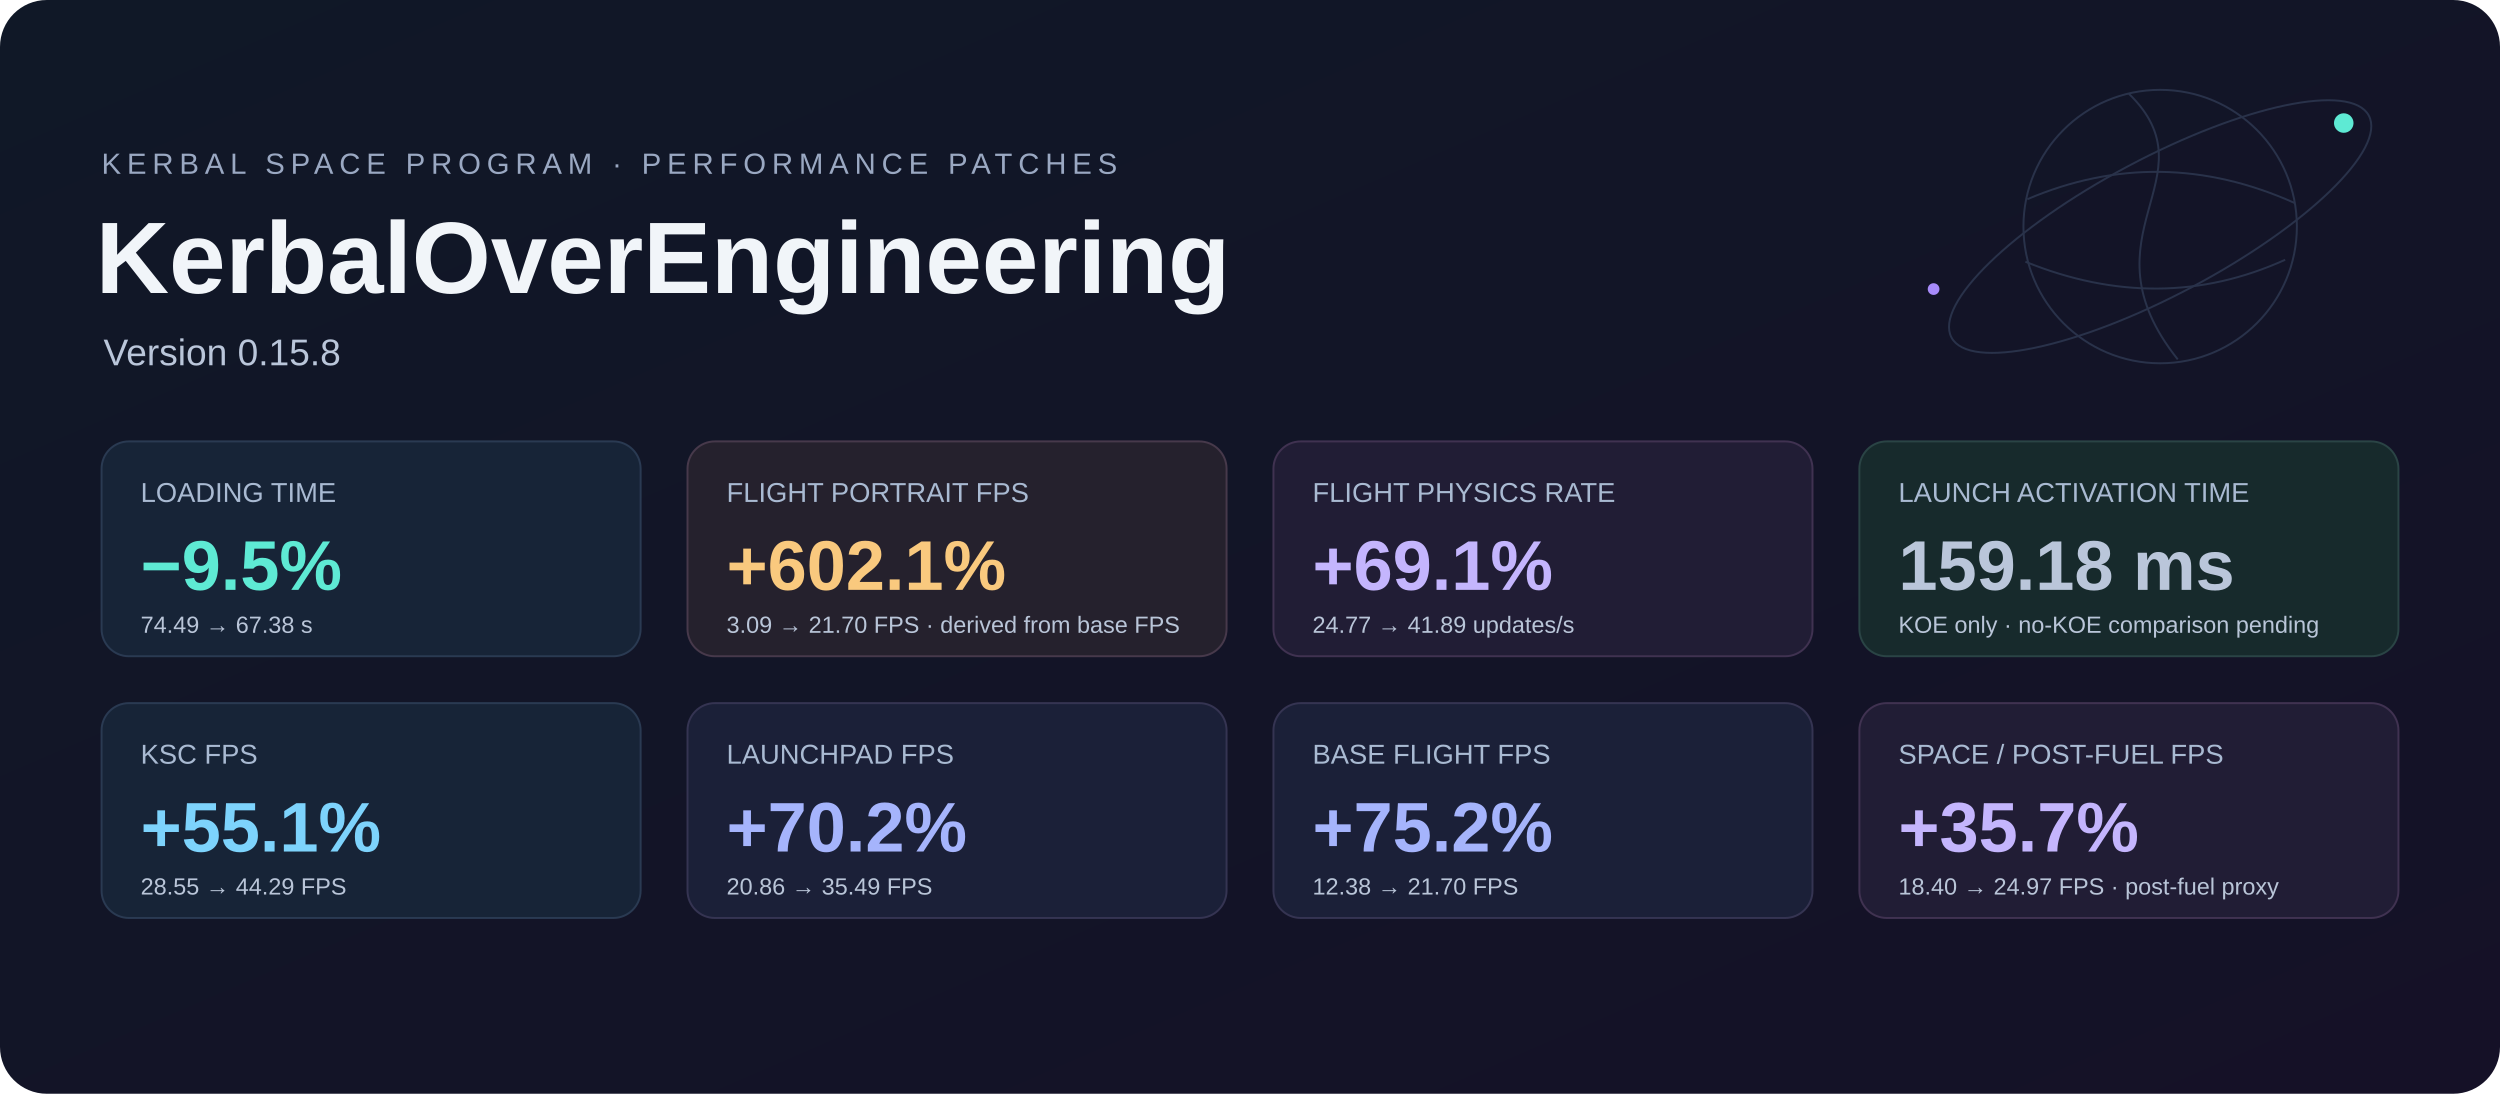
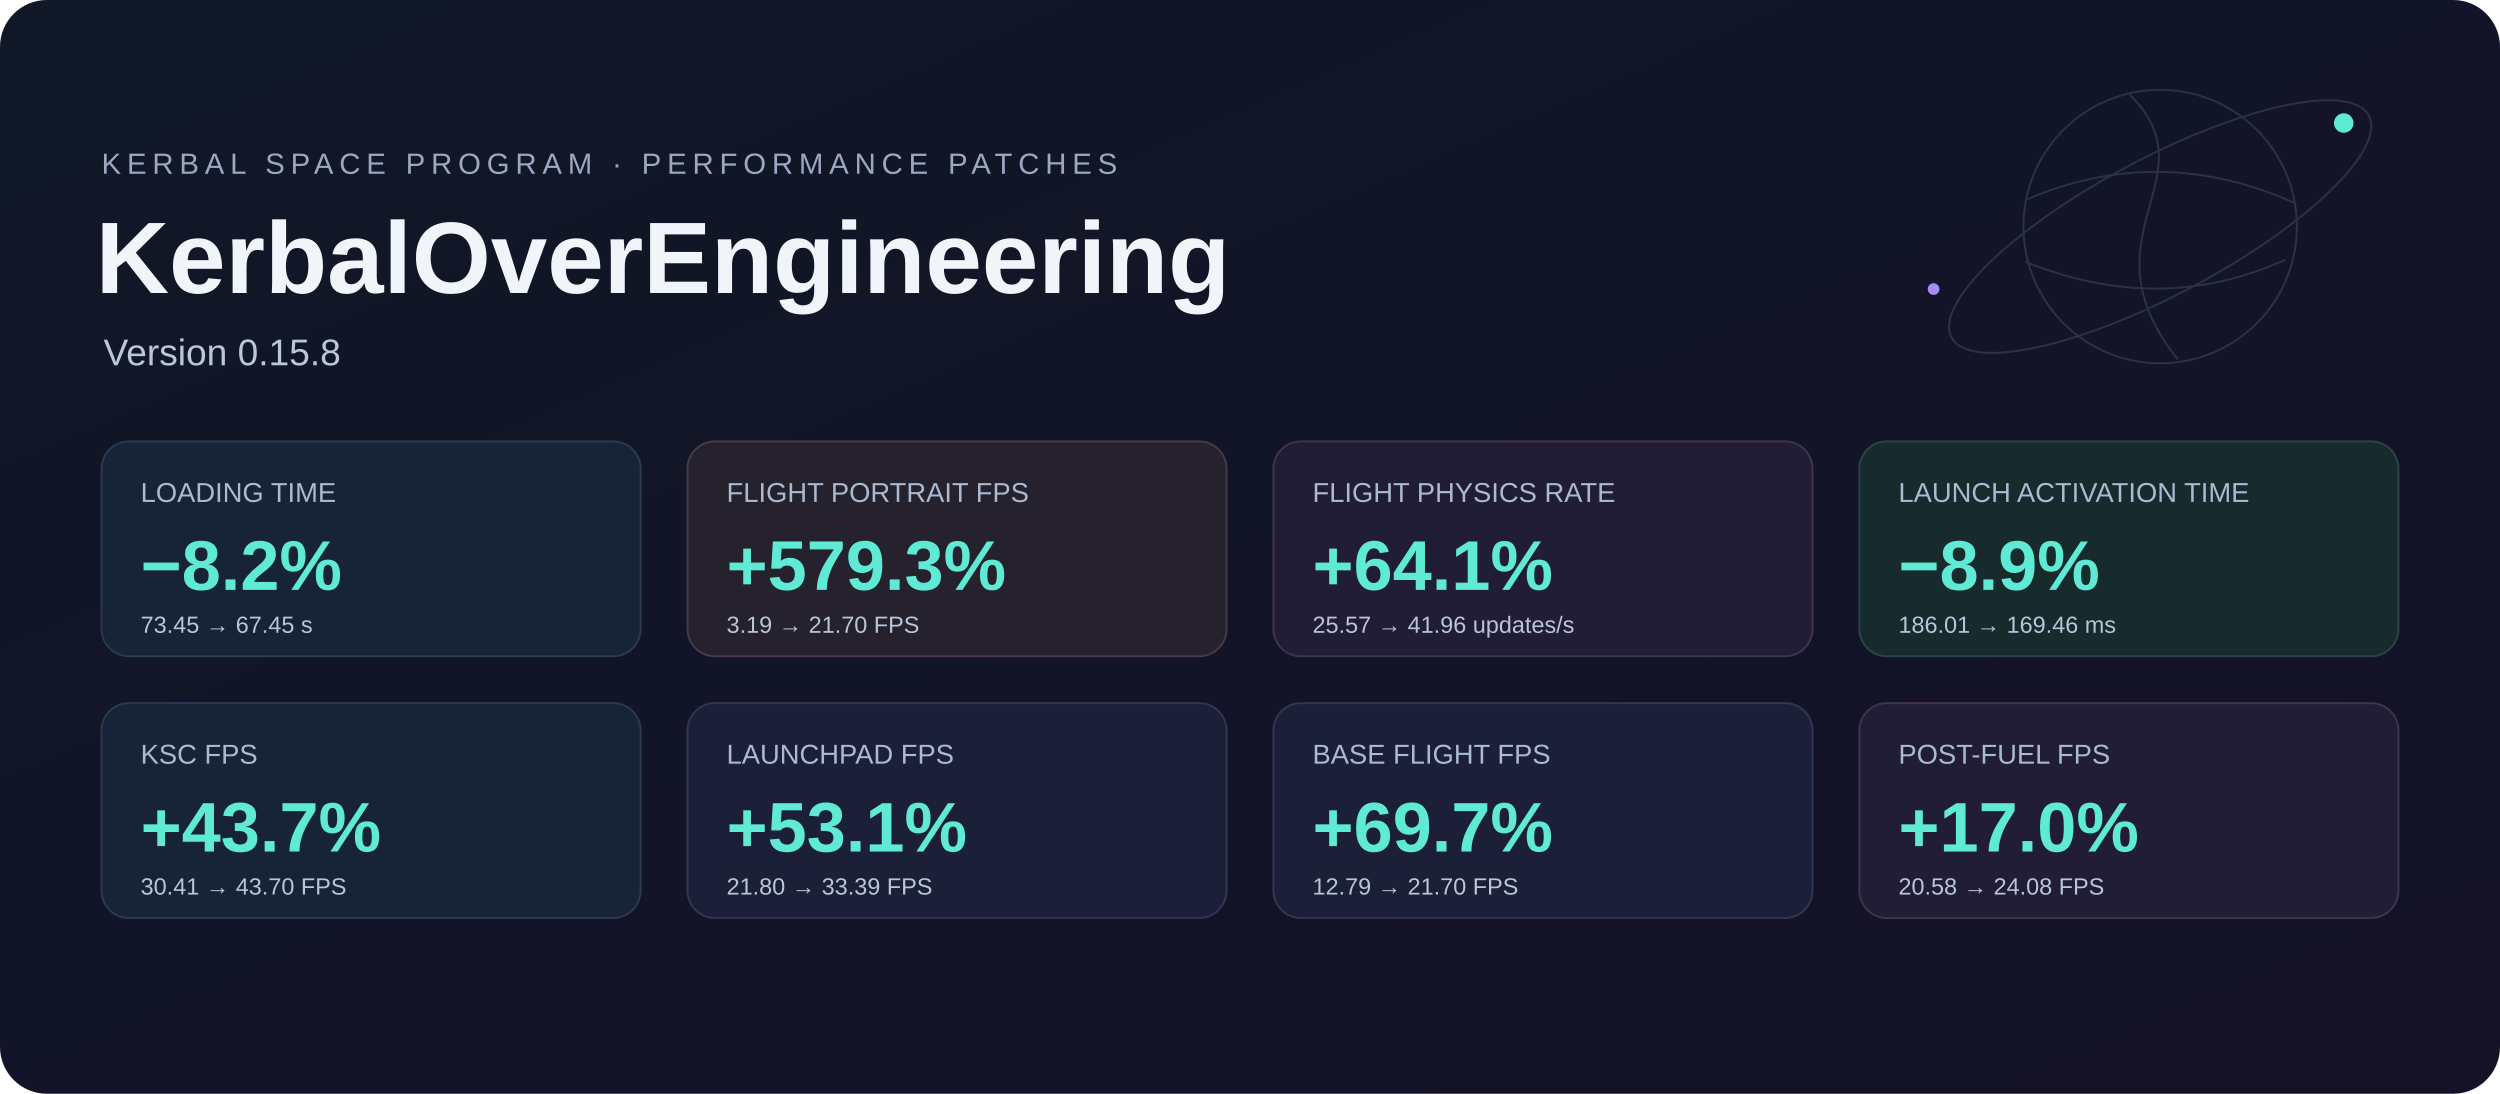
<svg xmlns="http://www.w3.org/2000/svg" width="1280" height="560" viewBox="0 0 1280 560" role="img" aria-labelledby="title desc">
  <defs>
    <linearGradient id="background" x2="1" y2="1">
      <stop stop-color="#101827" />
      <stop offset="1" stop-color="#151127" />
    </linearGradient>
    <linearGradient id="accent">
      <stop stop-color="#5eead4" />
      <stop offset="1" stop-color="#a78bfa" />
    </linearGradient>
  </defs>
  <rect width="1280" height="560" rx="24" fill="url(#background)" />
  <g fill="none" stroke="#29324a">
    <circle cx="1106" cy="116" r="70" />
    <ellipse cx="1106" cy="116" rx="121" ry="35" transform="rotate(-28 1106 116)" />
    <path d="M1090 48 C1134 91 1064 120 1115 184" />
    <path d="M1038 102 Q1106 73 1175 104 M1037 134 Q1106 162 1170 133" />
  </g>
  <circle cx="1200" cy="63" r="5" fill="#5eead4" />
  <circle cx="990" cy="148" r="3" fill="#a78bfa" />
  <path d="M53 50 H117" stroke="url(#accent)" stroke-width="4" stroke-linecap="round" />
  <g font-family="Segoe UI,Arial,sans-serif">
    <text x="52" y="89" fill="#9aa8c2" font-size="15" letter-spacing="3">KERBAL SPACE PROGRAM · PERFORMANCE PATCHES</text>
    <text x="49" y="150" fill="#f1f5f9" font-size="52" font-weight="700">KerbalOverEngineering</text>
    <text x="53" y="187" fill="#bac6da" font-size="19">Version 0.15.8</text>
    <g transform="translate(52 226)">
      <rect width="276" height="110" rx="14" fill="#172437" stroke="#2a3a52" />
      <text x="20" y="31" fill="#a9bad2" font-size="14">LOADING TIME</text>
-       <text x="20" y="76" fill="#5eead4" font-size="36" font-weight="700">−9.5%</text>
-       <text x="20" y="98" fill="#b9c5d8" font-size="12">74.49 → 67.38 s</text>
+       <text x="20" y="76" fill="#5eead4" font-size="36" font-weight="700">−8.2%</text>
+       <text x="20" y="98" fill="#b9c5d8" font-size="12">73.45 → 67.45 s</text>
    </g>
    <g transform="translate(352 226)">
      <rect width="276" height="110" rx="14" fill="#25212d" stroke="#47394b" />
      <text x="20" y="31" fill="#a9bad2" font-size="14">FLIGHT PORTRAIT FPS</text>
-       <text x="20" y="76" fill="#f9c97e" font-size="36" font-weight="700">+602.1%</text>
-       <text x="20" y="98" fill="#b9c5d8" font-size="12">3.09 → 21.70 FPS · derived from base FPS</text>
+       <text x="20" y="76" fill="#5eead4" font-size="36" font-weight="700">+579.3%</text>
+       <text x="20" y="98" fill="#b9c5d8" font-size="12">3.19 → 21.70 FPS</text>
    </g>
    <g transform="translate(652 226)">
      <rect width="276" height="110" rx="14" fill="#211d35" stroke="#403251" />
      <text x="20" y="31" fill="#a9bad2" font-size="14">FLIGHT PHYSICS RATE</text>
-       <text x="20" y="76" fill="#c4b5fd" font-size="36" font-weight="700">+69.1%</text>
-       <text x="20" y="98" fill="#b9c5d8" font-size="12">24.77 → 41.89 updates/s</text>
+       <text x="20" y="76" fill="#5eead4" font-size="36" font-weight="700">+64.1%</text>
+       <text x="20" y="98" fill="#b9c5d8" font-size="12">25.57 → 41.96 updates/s</text>
    </g>
    <g transform="translate(952 226)">
      <rect width="276" height="110" rx="14" fill="#172a2c" stroke="#2a4445" />
      <text x="20" y="31" fill="#a9bad2" font-size="14">LAUNCH ACTIVATION TIME</text>
-       <text x="20" y="76" fill="#bac6da" font-size="36" font-weight="700">159.18 ms</text>
-       <text x="20" y="98" fill="#b9c5d8" font-size="12">KOE only · no-KOE comparison pending</text>
+       <text x="20" y="76" fill="#5eead4" font-size="36" font-weight="700">−8.9%</text>
+       <text x="20" y="98" fill="#b9c5d8" font-size="12">186.01 → 169.46 ms</text>
    </g>
    <g transform="translate(52 360)">
      <rect width="276" height="110" rx="14" fill="#172437" stroke="#2a3a52" />
      <text x="20" y="31" fill="#a9bad2" font-size="14">KSC FPS</text>
-       <text x="20" y="76" fill="#7dd3fc" font-size="36" font-weight="700">+55.1%</text>
-       <text x="20" y="98" fill="#b9c5d8" font-size="12">28.55 → 44.29 FPS</text>
+       <text x="20" y="76" fill="#5eead4" font-size="36" font-weight="700">+43.7%</text>
+       <text x="20" y="98" fill="#b9c5d8" font-size="12">30.41 → 43.70 FPS</text>
    </g>
    <g transform="translate(352 360)">
      <rect width="276" height="110" rx="14" fill="#1b2038" stroke="#353452" />
      <text x="20" y="31" fill="#a9bad2" font-size="14">LAUNCHPAD FPS</text>
-       <text x="20" y="76" fill="#a5b4fc" font-size="36" font-weight="700">+70.2%</text>
-       <text x="20" y="98" fill="#b9c5d8" font-size="12">20.86 → 35.49 FPS</text>
+       <text x="20" y="76" fill="#5eead4" font-size="36" font-weight="700">+53.1%</text>
+       <text x="20" y="98" fill="#b9c5d8" font-size="12">21.80 → 33.39 FPS</text>
    </g>
    <g transform="translate(652 360)">
      <rect width="276" height="110" rx="14" fill="#1b2038" stroke="#353452" />
      <text x="20" y="31" fill="#a9bad2" font-size="14">BASE FLIGHT FPS</text>
-       <text x="20" y="76" fill="#a5b4fc" font-size="36" font-weight="700">+75.2%</text>
-       <text x="20" y="98" fill="#b9c5d8" font-size="12">12.38 → 21.70 FPS</text>
+       <text x="20" y="76" fill="#5eead4" font-size="36" font-weight="700">+69.7%</text>
+       <text x="20" y="98" fill="#b9c5d8" font-size="12">12.79 → 21.70 FPS</text>
    </g>
    <g transform="translate(952 360)">
      <rect width="276" height="110" rx="14" fill="#211d35" stroke="#403251" />
-       <text x="20" y="31" fill="#a9bad2" font-size="14">SPACE / POST-FUEL FPS</text>
-       <text x="20" y="76" fill="#c4b5fd" font-size="36" font-weight="700">+35.7%</text>
-       <text x="20" y="98" fill="#b9c5d8" font-size="12">18.40 → 24.97 FPS · post-fuel proxy</text>
+       <text x="20" y="31" fill="#a9bad2" font-size="14">POST-FUEL FPS</text>
+       <text x="20" y="76" fill="#5eead4" font-size="36" font-weight="700">+17.0%</text>
+       <text x="20" y="98" fill="#b9c5d8" font-size="12">20.58 → 24.08 FPS</text>
    </g>
  </g>
</svg>
